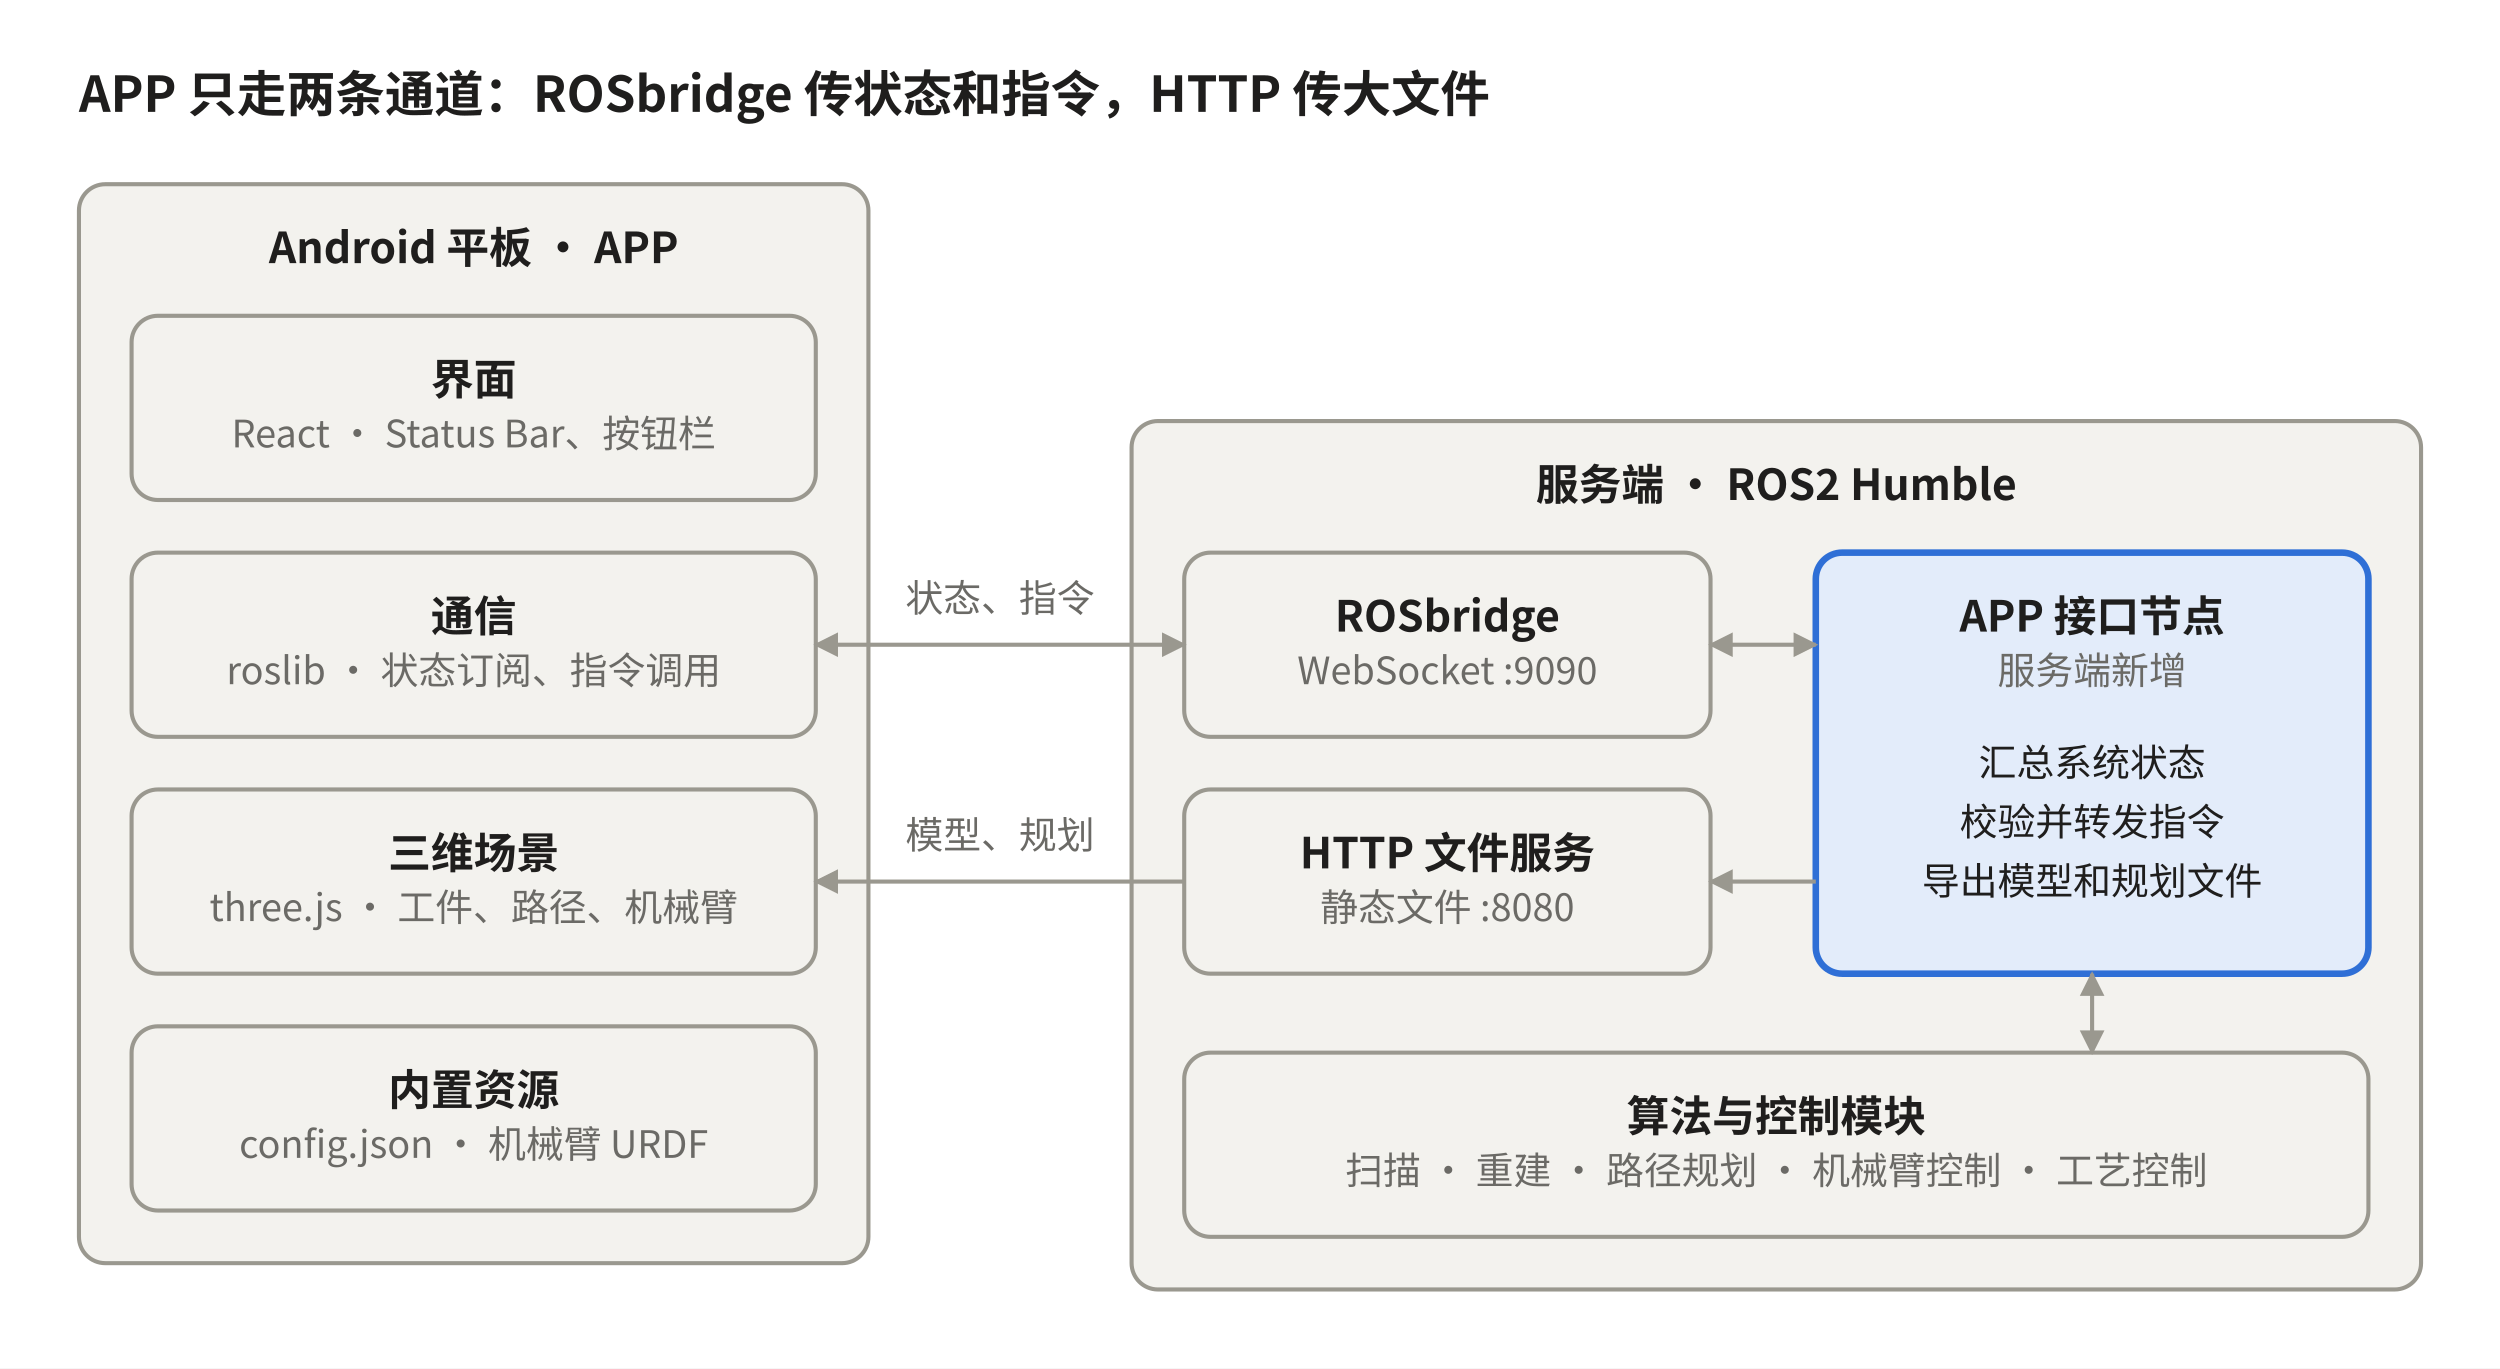
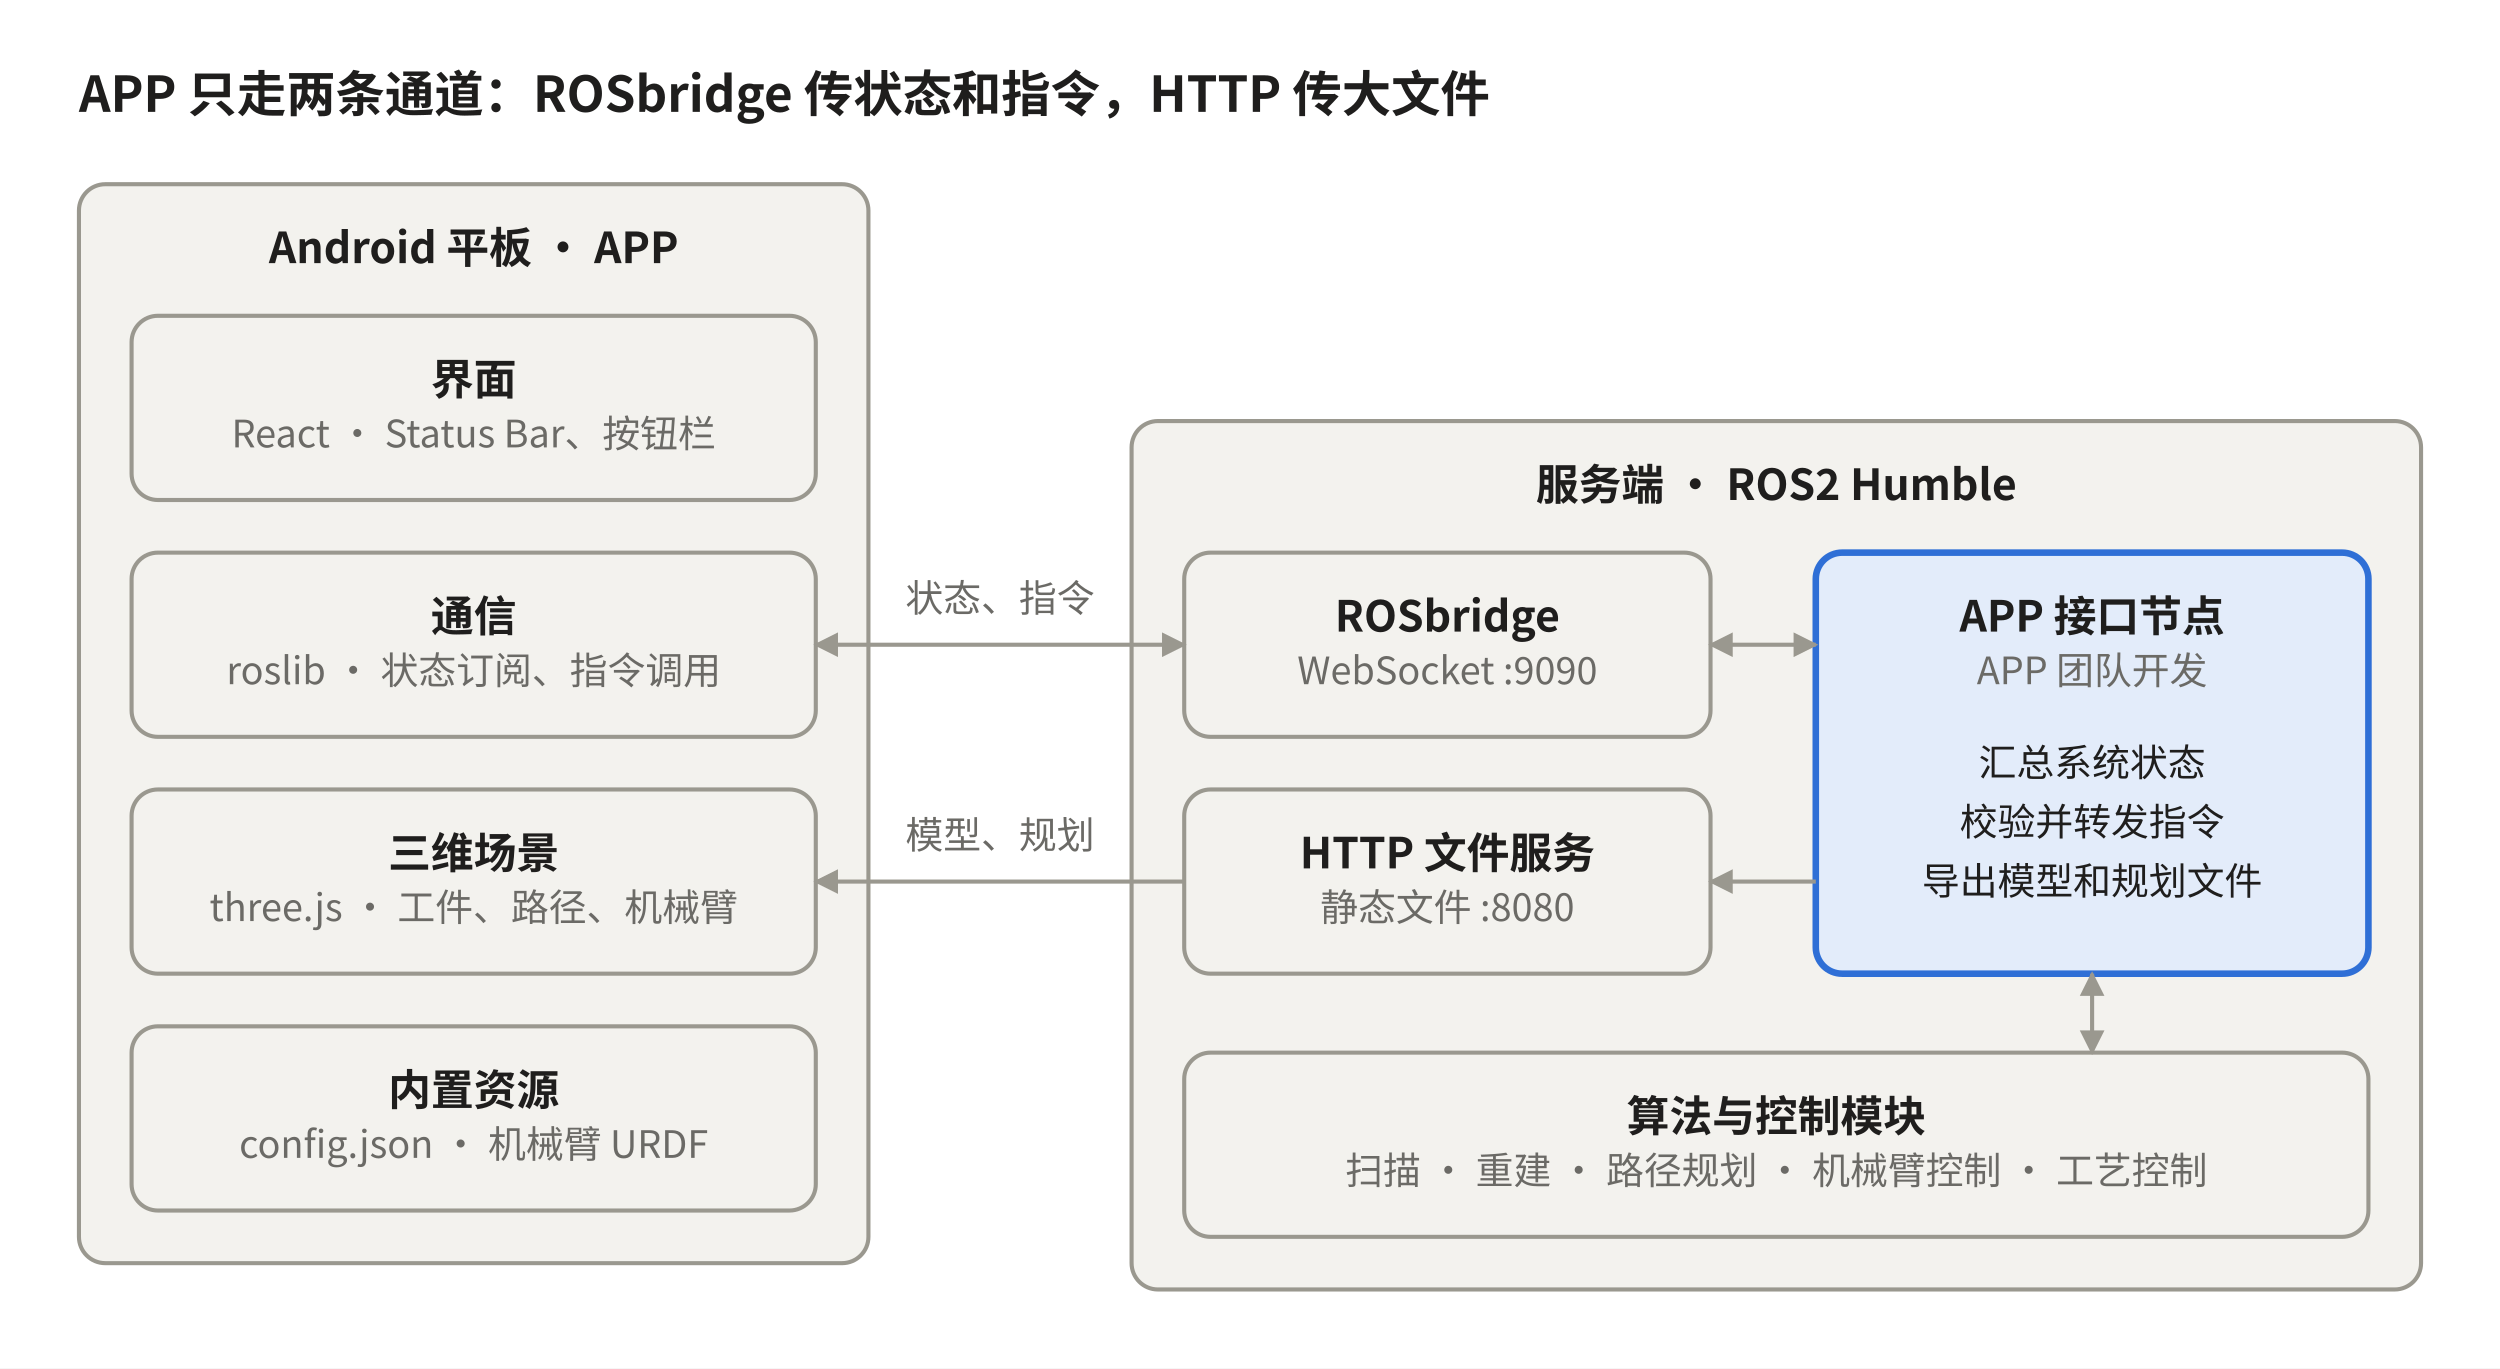
<svg xmlns="http://www.w3.org/2000/svg" viewBox="0 0 760 416" width="760" height="416" font-family="'Noto Sans CJK SC','PingFang SC','Microsoft YaHei',sans-serif">
  <defs>
    <marker id="arrow" viewBox="0 0 10 10" refX="9" refY="5" markerWidth="6" markerHeight="6" orient="auto-start-reverse">
      <path d="M0 0L10 5L0 10z" fill="#9a988f" />
    </marker>
  </defs>
  <rect width="760" height="416" fill="#ffffff" />
  <text x="24" y="34" font-size="15" font-weight="600" fill="#1f1e1d" text-anchor="start">APP 只走两条通道：ROSbridge 传状态和指令，HTTP 传大文件</text>
  <rect x="24" y="56" width="240" height="328" rx="8" fill="#f3f2ee" stroke="#9a988f" stroke-width="1.25" />
  <text x="144" y="80" font-size="13" font-weight="600" fill="#1f1e1d" text-anchor="middle">Android 平板 · APP</text>
  <rect x="40" y="96" width="208" height="56" rx="8" fill="none" stroke="#9a988f" stroke-width="1.25" />
  <text x="144.0" y="120" font-size="13" font-weight="600" fill="#1f1e1d" text-anchor="middle">界面</text>
  <text x="144.0" y="136" font-size="11.5" fill="#6b6a66" text-anchor="middle">React · Status Bar、按钮栏</text>
  <rect x="40" y="168" width="208" height="56" rx="8" fill="none" stroke="#9a988f" stroke-width="1.25" />
  <text x="144.0" y="192" font-size="13" font-weight="600" fill="#1f1e1d" text-anchor="middle">通信</text>
  <text x="144.0" y="208" font-size="11.5" fill="#6b6a66" text-anchor="middle">roslib · 状态订阅、指令调用</text>
  <rect x="40" y="240" width="208" height="56" rx="8" fill="none" stroke="#9a988f" stroke-width="1.25" />
  <text x="144.0" y="264" font-size="13" font-weight="600" fill="#1f1e1d" text-anchor="middle">三维场景</text>
  <text x="144.0" y="280" font-size="11.5" fill="#6b6a66" text-anchor="middle">three.js · 工件、路径、机械臂</text>
  <rect x="40" y="312" width="208" height="56" rx="8" fill="none" stroke="#9a988f" stroke-width="1.25" />
  <text x="144.0" y="336" font-size="13" font-weight="600" fill="#1f1e1d" text-anchor="middle">内置资源</text>
  <text x="144.0" y="352" font-size="11.5" fill="#6b6a66" text-anchor="middle">config.json · 机械臂 URDF</text>
  <rect x="344" y="128" width="392" height="264" rx="8" fill="#f3f2ee" stroke="#9a988f" stroke-width="1.25" />
  <text x="540" y="152" font-size="13" font-weight="600" fill="#1f1e1d" text-anchor="middle">服务端 · ROS2 Humble</text>
  <rect x="360" y="168" width="160" height="56" rx="8" fill="none" stroke="#9a988f" stroke-width="1.25" />
  <text x="440.0" y="192" font-size="13" font-weight="600" fill="#1f1e1d" text-anchor="middle">ROSbridge</text>
  <text x="440.0" y="208" font-size="11.5" fill="#6b6a66" text-anchor="middle">WebSocket :9090</text>
  <rect x="360" y="240" width="160" height="56" rx="8" fill="none" stroke="#9a988f" stroke-width="1.25" />
  <text x="440.0" y="264" font-size="13" font-weight="600" fill="#1f1e1d" text-anchor="middle">HTTP 文件服务</text>
  <text x="440.0" y="280" font-size="11.5" fill="#6b6a66" text-anchor="middle">静态文件 :8080</text>
  <rect x="552" y="168" width="168" height="128" rx="8" fill="#e3ecfa" stroke="#2f6fd6" stroke-width="2" />
  <text x="636.0" y="192" font-size="13" font-weight="600" fill="#1f1e1d" text-anchor="middle">APP 接口节点</text>
-   <text x="636.0" y="208" font-size="11.5" fill="#6b6a66" text-anchor="middle">服务端新增</text>
+   <text x="636.0" y="208" font-size="11.5" fill="#6b6a66" text-anchor="middle">APP 团队开发</text>
  <text x="636" y="236" font-size="11.5" fill="#1f1e1d" text-anchor="middle">汇总系统状态</text>
  <text x="636" y="254" font-size="11.5" fill="#1f1e1d" text-anchor="middle">校验并转发指令</text>
  <text x="636" y="272" font-size="11.5" fill="#1f1e1d" text-anchor="middle">导出模型和规划文件</text>
  <rect x="360" y="320" width="360" height="56" rx="8" fill="none" stroke="#9a988f" stroke-width="1.25" />
  <text x="540.0" y="344" font-size="13" font-weight="600" fill="#1f1e1d" text-anchor="middle">算法与控制模块</text>
  <text x="540.0" y="360" font-size="11.5" fill="#6b6a66" text-anchor="middle">扫描 · 重建 · 路径规划 · 机械臂控制 · 工艺控制</text>
  <path d="M248 196 L360 196" fill="none" stroke="#9a988f" stroke-width="1.25" marker-start="url(#arrow)" marker-end="url(#arrow)" />
  <path d="M360 268 L248 268" fill="none" stroke="#9a988f" stroke-width="1.25" marker-end="url(#arrow)" />
  <path d="M520 196 L552 196" fill="none" stroke="#9a988f" stroke-width="1.25" marker-start="url(#arrow)" marker-end="url(#arrow)" />
  <path d="M552 268 L520 268" fill="none" stroke="#9a988f" stroke-width="1.25" marker-end="url(#arrow)" />
  <path d="M636 296 L636 320" fill="none" stroke="#9a988f" stroke-width="1.25" marker-start="url(#arrow)" marker-end="url(#arrow)" />
  <text x="304" y="186" font-size="11.5" fill="#6b6a66" text-anchor="middle">状态、指令</text>
  <text x="304" y="258" font-size="11.5" fill="#6b6a66" text-anchor="middle">模型、规划</text>
</svg>
